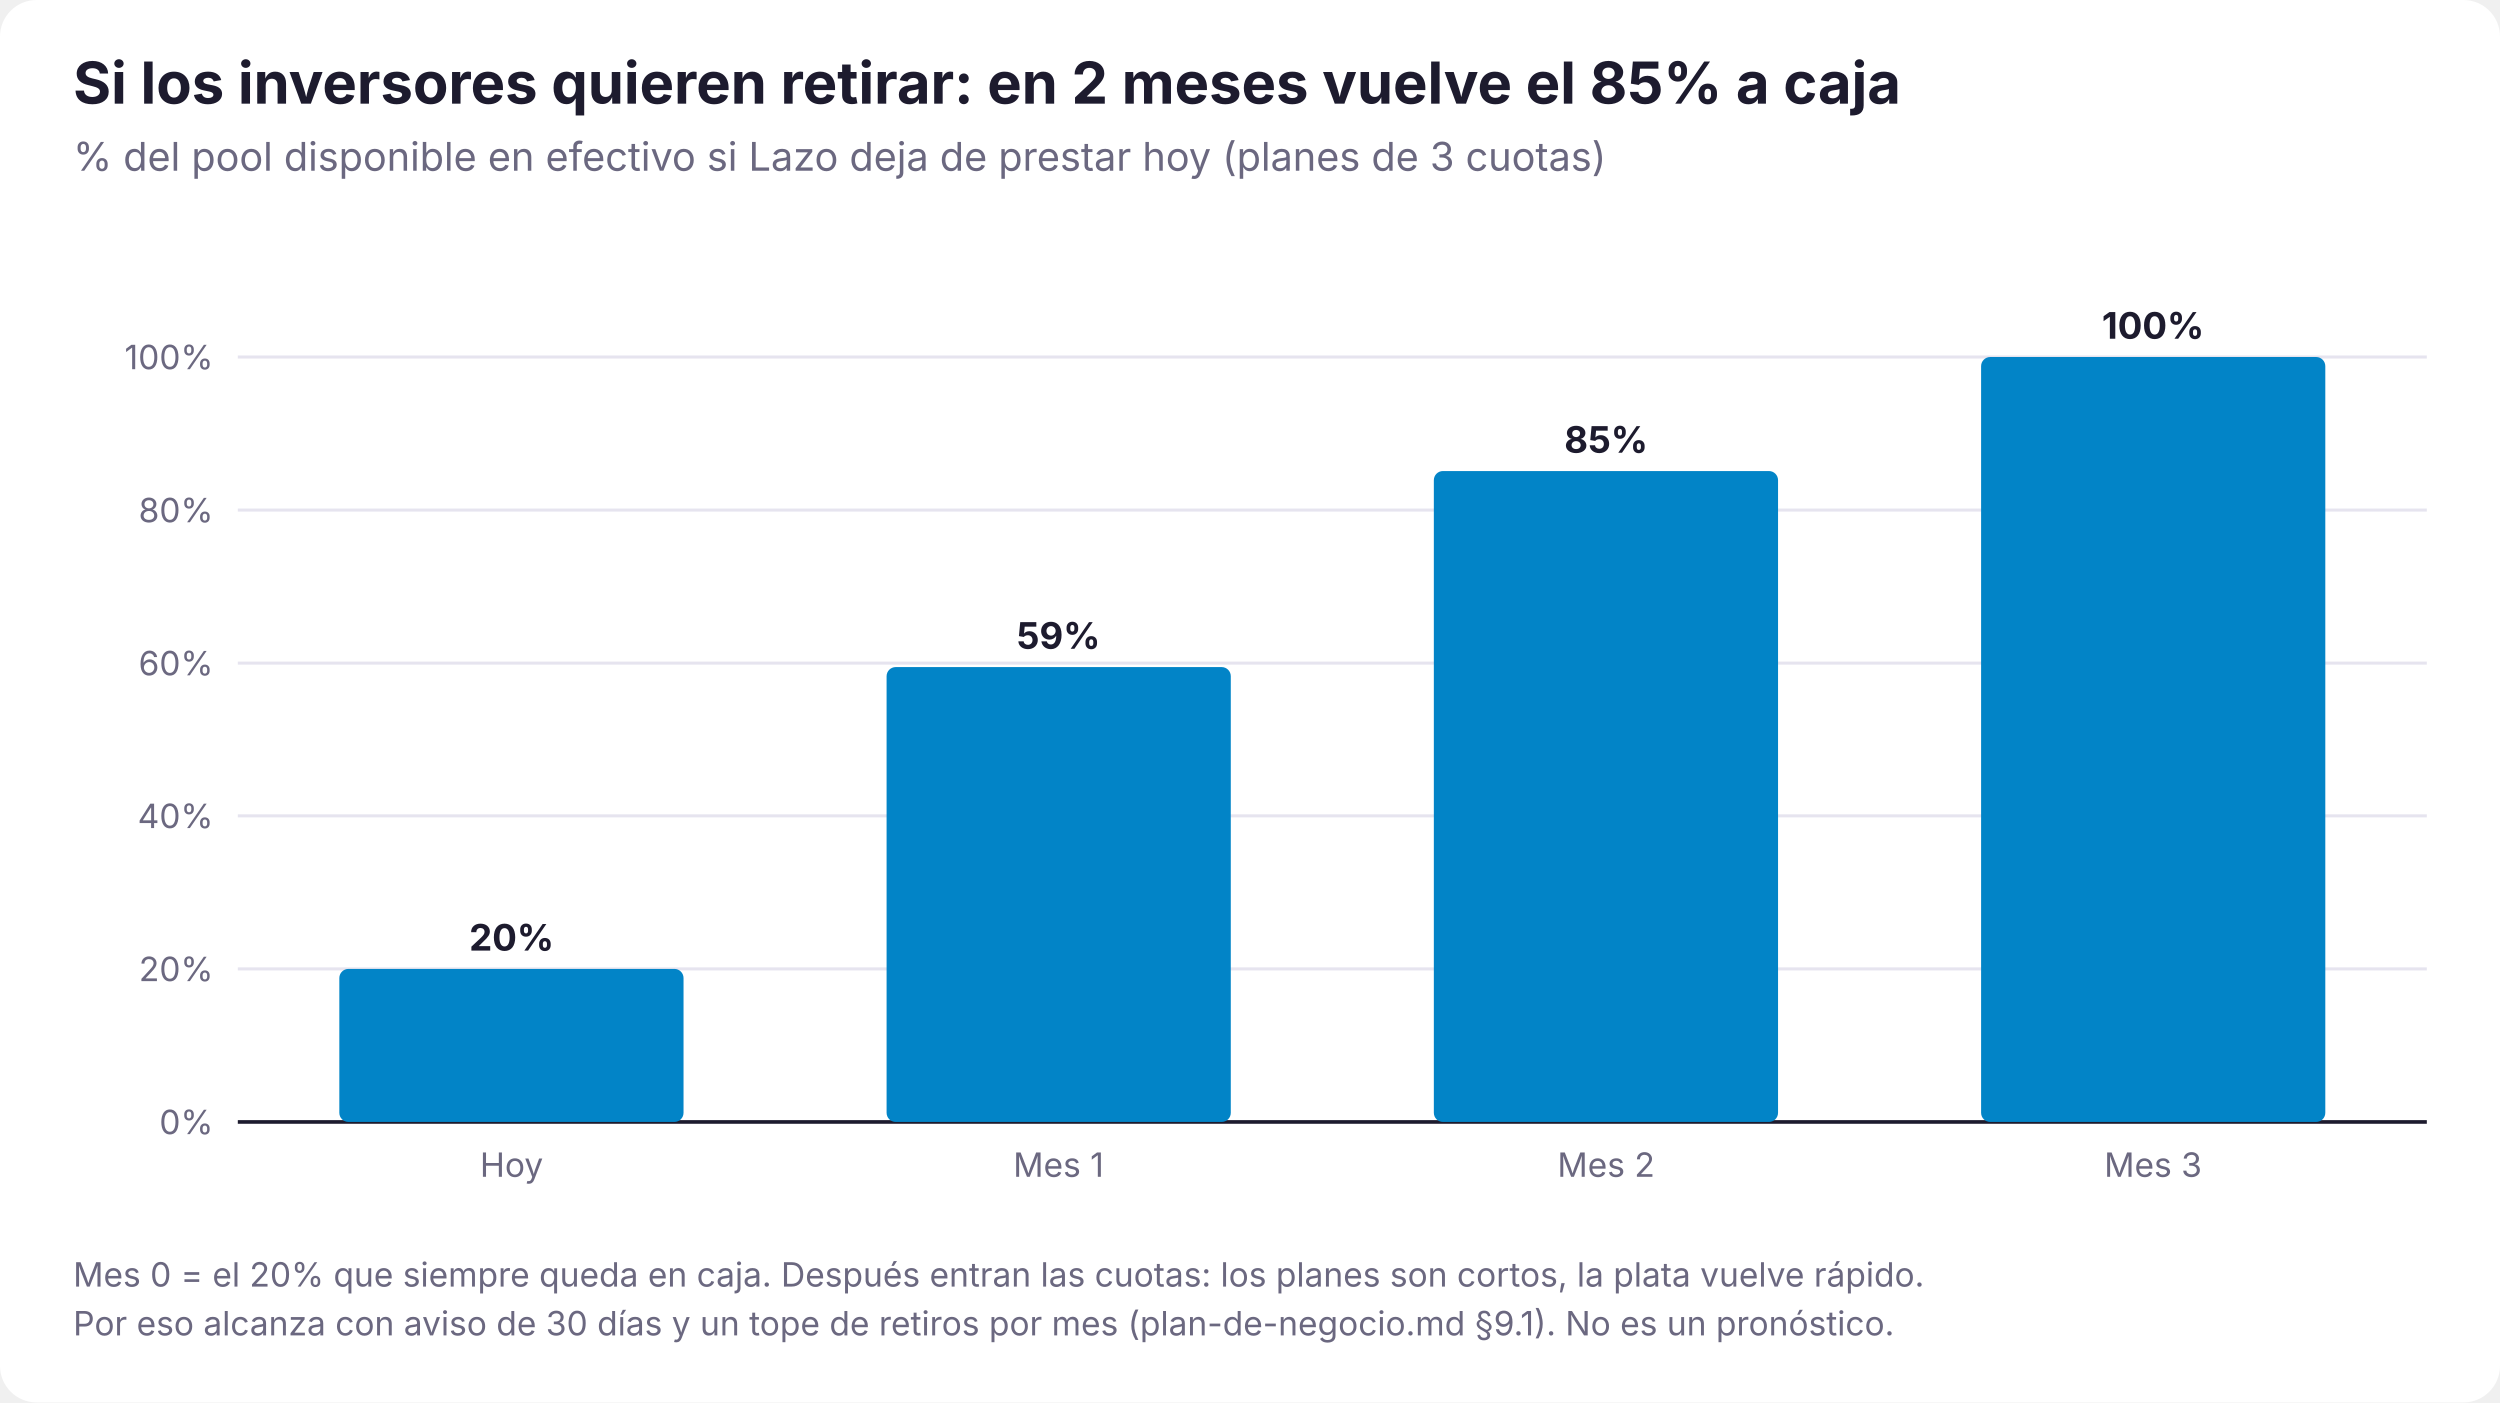
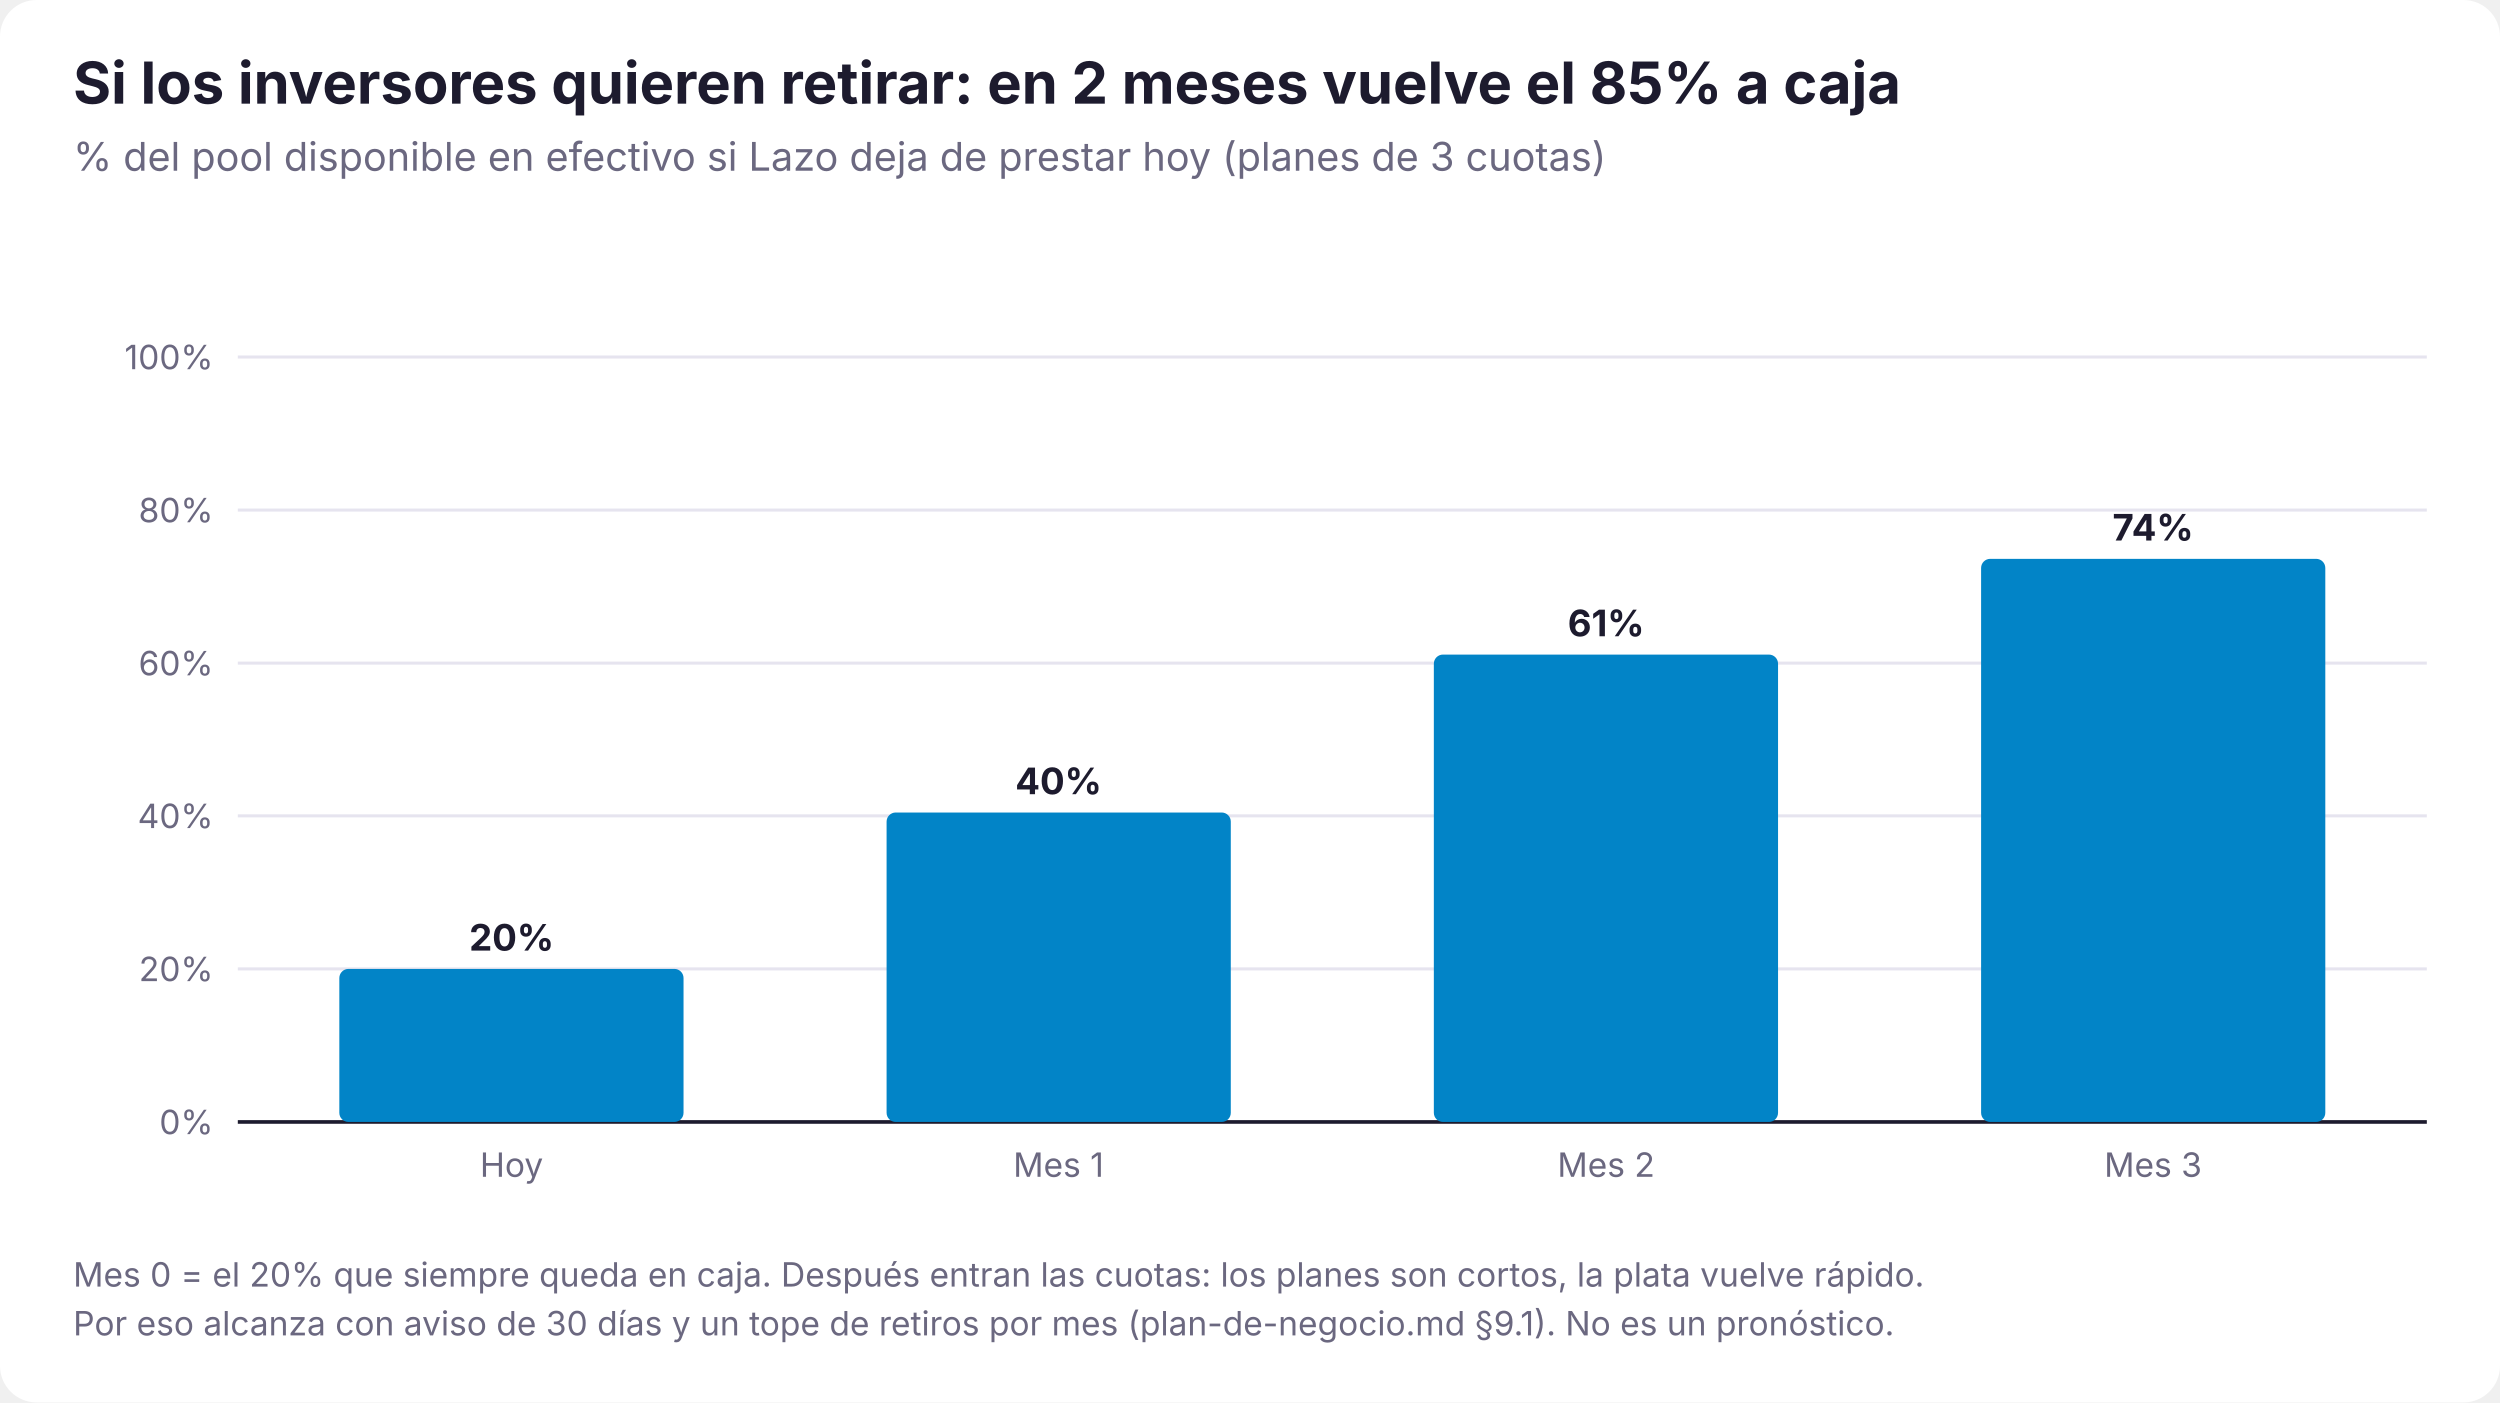
<svg xmlns="http://www.w3.org/2000/svg" width="820" height="460" viewBox="0 0 820 460" font-family="Inter, -apple-system, 'Segoe UI', Helvetica, Arial, sans-serif">
  <rect width="820" height="460" fill="#ffffff" rx="12" />
  <text x="24.0" y="34.0" font-size="19" fill="#1d1b2e" text-anchor="start" font-weight="700">Si los inversores quieren retirar: en 2 meses vuelve el 85% a caja</text>
  <text x="24.0" y="56.0" font-size="13" fill="#6b6880" text-anchor="start" font-weight="normal">% del pool disponible en efectivo si Lazo deja de prestar hoy (planes de 3 cuotas)</text>
  <line x1="78" x2="796" y1="368.0" y2="368.0" stroke="#1d1b2e" stroke-width="1.2" />
  <text x="70.0" y="372.0" font-size="11" fill="#6b6880" text-anchor="end" font-weight="normal">0%</text>
  <line x1="78" x2="796" y1="317.8" y2="317.8" stroke="#e6e4ef" stroke-width="1" />
  <text x="70.0" y="321.8" font-size="11" fill="#6b6880" text-anchor="end" font-weight="normal">20%</text>
  <line x1="78" x2="796" y1="267.6" y2="267.6" stroke="#e6e4ef" stroke-width="1" />
  <text x="70.0" y="271.6" font-size="11" fill="#6b6880" text-anchor="end" font-weight="normal">40%</text>
  <line x1="78" x2="796" y1="217.5" y2="217.5" stroke="#e6e4ef" stroke-width="1" />
  <text x="70.0" y="221.5" font-size="11" fill="#6b6880" text-anchor="end" font-weight="normal">60%</text>
  <line x1="78" x2="796" y1="167.3" y2="167.3" stroke="#e6e4ef" stroke-width="1" />
  <text x="70.0" y="171.3" font-size="11" fill="#6b6880" text-anchor="end" font-weight="normal">80%</text>
  <line x1="78" x2="796" y1="117.1" y2="117.1" stroke="#e6e4ef" stroke-width="1" />
  <text x="70.0" y="121.1" font-size="11" fill="#6b6880" text-anchor="end" font-weight="normal">100%</text>
  <text x="167.8" y="386.0" font-size="11" fill="#6b6880" text-anchor="middle" font-weight="normal">Hoy</text>
  <rect x="111.3" y="317.8" width="112.9" height="50.2" rx="3" fill="#0284c7" />
  <text x="167.8" y="311.8" font-size="12" fill="#1d1b2e" text-anchor="middle" font-weight="700">20%</text>
  <text x="347.2" y="386.0" font-size="11" fill="#6b6880" text-anchor="middle" font-weight="normal">Mes 1</text>
-   <rect x="290.8" y="218.8" width="112.9" height="149.2" rx="3" fill="#0284c7" />
-   <text x="347.2" y="212.8" font-size="12" fill="#1d1b2e" text-anchor="middle" font-weight="700">59%</text>
+   <rect x="290.8" y="266.5" width="112.9" height="101.5" rx="3" fill="#0284c7" />
+   <text x="347.2" y="260.5" font-size="12" fill="#1d1b2e" text-anchor="middle" font-weight="700">40%</text>
  <text x="526.8" y="386.0" font-size="11" fill="#6b6880" text-anchor="middle" font-weight="normal">Mes 2</text>
-   <rect x="470.3" y="154.5" width="112.9" height="213.5" rx="3" fill="#0284c7" />
-   <text x="526.8" y="148.5" font-size="12" fill="#1d1b2e" text-anchor="middle" font-weight="700">85%</text>
+   <rect x="470.3" y="214.7" width="112.9" height="153.3" rx="3" fill="#0284c7" />
+   <text x="526.8" y="208.7" font-size="12" fill="#1d1b2e" text-anchor="middle" font-weight="700">61%</text>
  <text x="706.2" y="386.0" font-size="11" fill="#6b6880" text-anchor="middle" font-weight="normal">Mes 3</text>
-   <rect x="649.8" y="117.1" width="112.9" height="250.9" rx="3" fill="#0284c7" />
-   <text x="706.2" y="111.1" font-size="12" fill="#1d1b2e" text-anchor="middle" font-weight="700">100%</text>
+   <rect x="649.8" y="183.3" width="112.9" height="184.7" rx="3" fill="#0284c7" />
+   <text x="706.2" y="177.3" font-size="12" fill="#1d1b2e" text-anchor="middle" font-weight="700">74%</text>
  <text x="24.0" y="422.0" font-size="11" fill="#6b6880" text-anchor="start" font-weight="normal">Mes 0 = el 20% que siempre queda en caja. Después entran las cuotas: los planes son cortos, la plata vuelve rápido.</text>
  <text x="24.0" y="438.0" font-size="11" fill="#6b6880" text-anchor="start" font-weight="normal">Por eso alcanza con aviso de 30 días y un tope de retiros por mes (plan-de-negocio.md §9.1). No es un pronóstico.</text>
</svg>
